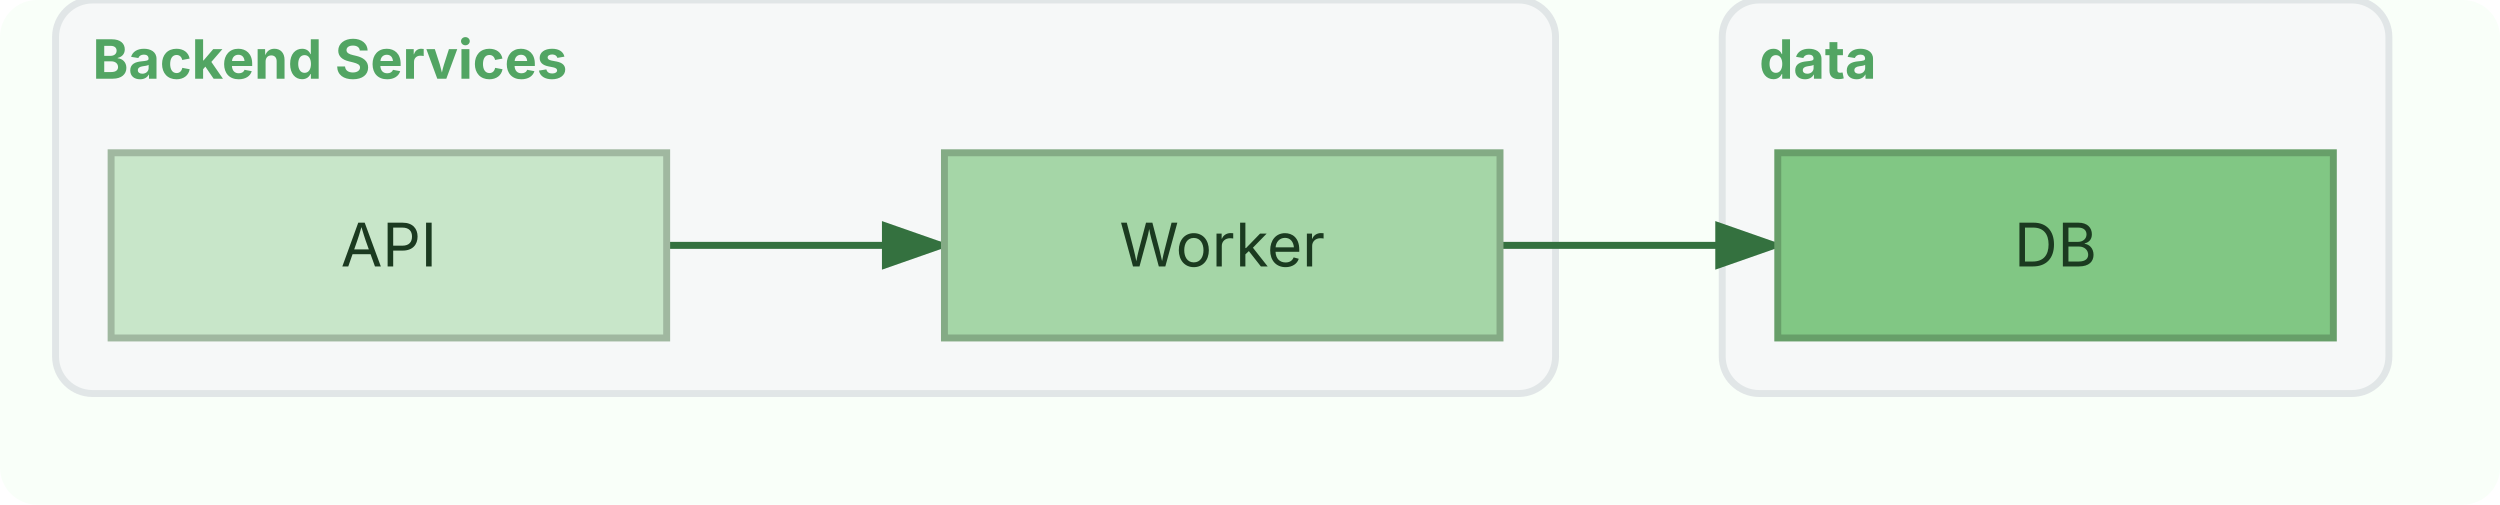
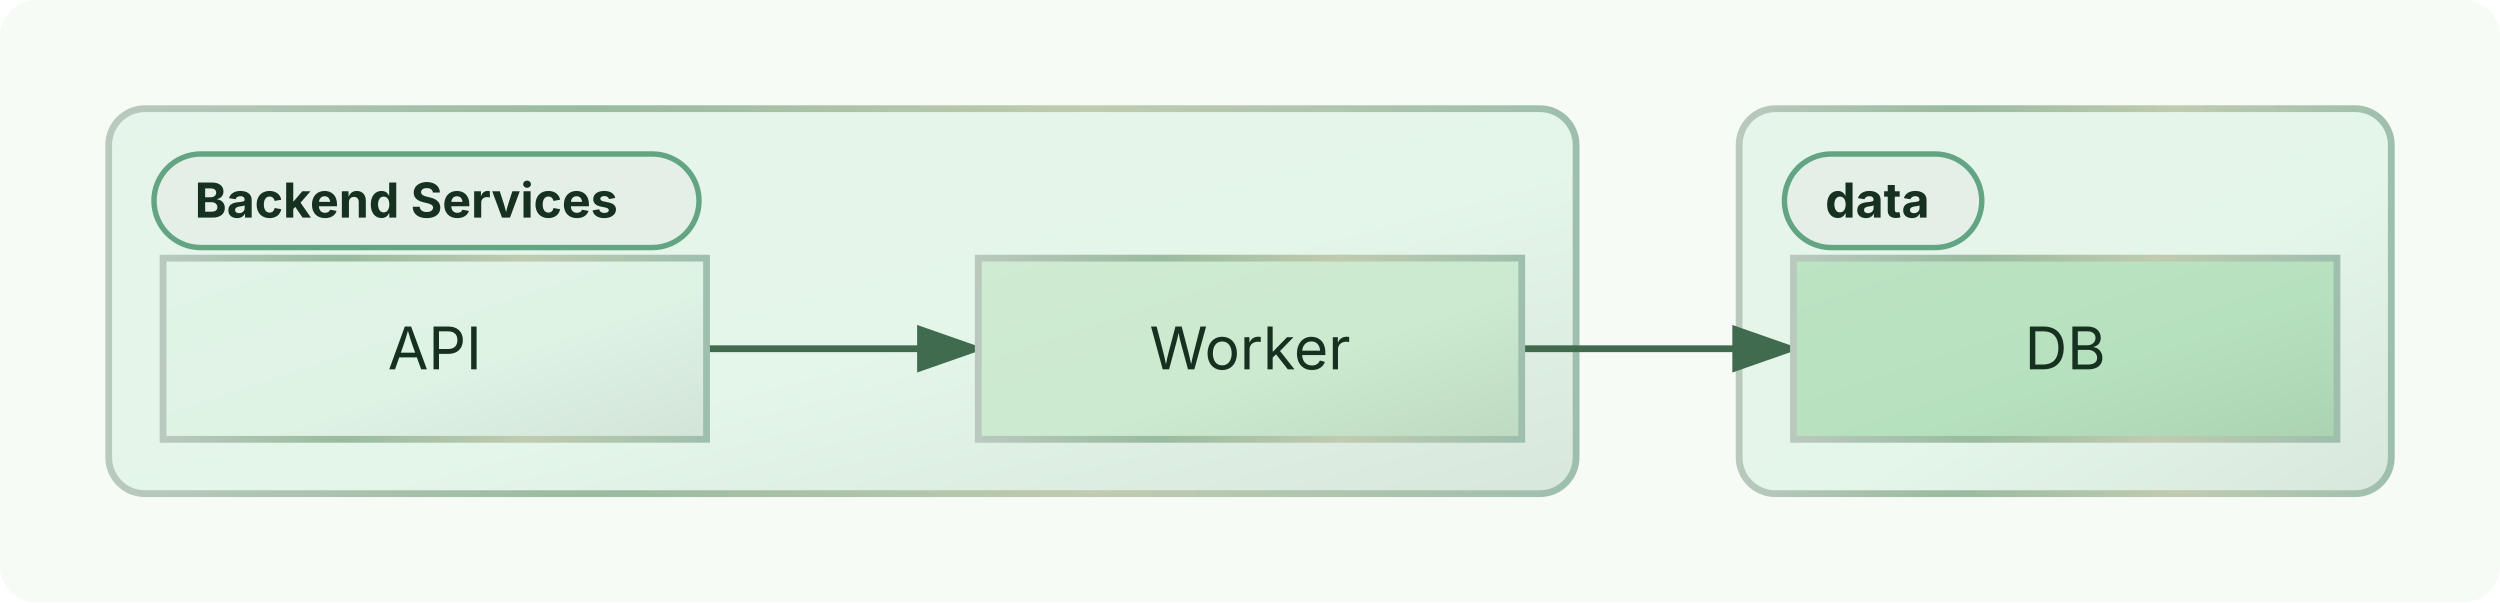
- <svg xmlns="http://www.w3.org/2000/svg" width="540.00" height="109.00" viewBox="0 0 540.00 109.00">
+ <svg xmlns="http://www.w3.org/2000/svg" width="552.00" height="133.00" viewBox="0 0 552.00 133.00">
  <defs>
    <marker id="arrowhead" markerWidth="10" markerHeight="7" refX="9" refY="3.5" orient="auto">
-       <polygon points="0 0, 10 3.5, 0 7" fill="#34713F" />
+       <polygon points="0 0, 10 3.5, 0 7" fill="#406B4F" />
    </marker>
  </defs>
-   <rect width="540.00" height="109.00" fill="#F9FFF9" rx="8.00" ry="8.00" />
-   <rect x="12.00" y="0.00" width="324.00" height="85.00" rx="8.00" ry="8.00" fill="#F3F4F6" stroke="#D1D5DB" stroke-width="1.50" opacity="0.6" />
-   <text x="20.00" y="17.00" font-family="&quot;Segoe UI&quot;, Inter, Arial, sans-serif" font-size="11.70" fill="#52A563" font-weight="bold">Backend Services</text>
-   <rect x="372.00" y="0.00" width="144.00" height="85.00" rx="8.00" ry="8.00" fill="#F3F4F6" stroke="#D1D5DB" stroke-width="1.50" opacity="0.6" />
-   <text x="380.00" y="17.00" font-family="&quot;Segoe UI&quot;, Inter, Arial, sans-serif" font-size="11.70" fill="#52A563" font-weight="bold">data</text>
-   <path d="M 144.00,53.00 C 168.00,53.00 180.00,53.00 204.00,53.00" fill="none" stroke="#34713F" stroke-width="1.50" marker-end="url(#arrowhead)" />
-   <path d="M 324.00,53.00 C 348.00,53.00 360.00,53.00 384.00,53.00" fill="none" stroke="#34713F" stroke-width="1.50" marker-end="url(#arrowhead)" />
-   <g transform="translate(24.00,33.00)">
-     <rect width="120.00" height="40.00" rx="0" ry="0" fill="#C8E6C9" stroke="#A0B8A0" stroke-width="1.50" />
-     <text x="60.00" y="24.55" text-anchor="middle" font-family="&quot;Segoe UI&quot;, Inter, Arial, sans-serif" font-size="13.00" fill="#1B3A20">API</text>
+   <rect width="552.00" height="133.00" fill="#F6FBF5" rx="8.00" ry="8.00" />
+   <defs>
+     <linearGradient id="group-0-fill-gradient" x1="0%" y1="0%" x2="100%" y2="100%">
+       <stop offset="0%" stop-color="#E5F4EAEB" />
+       <stop offset="58%" stop-color="#E3F4E8EB" />
+       <stop offset="100%" stop-color="#D5E5DAEB" />
+     </linearGradient>
+     <linearGradient id="group-0-stroke-gradient" x1="0%" y1="0%" x2="100%" y2="0%">
+       <stop offset="0%" stop-color="#B9C9BD" />
+       <stop offset="33%" stop-color="#99BB9F" />
+       <stop offset="67%" stop-color="#C0CBB0" />
+       <stop offset="100%" stop-color="#9EBFAD" />
+     </linearGradient>
+   </defs>
+   <rect x="24.00" y="24.00" width="324.00" height="85.00" rx="8.00" ry="8.00" fill="url(#group-0-fill-gradient)" stroke="url(#group-0-stroke-gradient)" stroke-width="1.50" />
+   <rect x="34.00" y="34.00" width="120.34" height="20.66" rx="10.33" ry="10.33" fill="#E4F0E7" stroke="#63A483" stroke-width="1.20" />
+   <text x="43.00" y="48.05" font-family="&quot;Segoe UI&quot;, Inter, Arial, sans-serif" font-size="10.66" fill="#16311F" font-weight="bold">Backend Services</text>
+   <defs>
+     <linearGradient id="group-1-fill-gradient" x1="0%" y1="0%" x2="100%" y2="100%">
+       <stop offset="0%" stop-color="#E5F4EAEB" />
+       <stop offset="58%" stop-color="#E3F4E8EB" />
+       <stop offset="100%" stop-color="#D5E5DAEB" />
+     </linearGradient>
+     <linearGradient id="group-1-stroke-gradient" x1="0%" y1="0%" x2="100%" y2="0%">
+       <stop offset="0%" stop-color="#B9C9BD" />
+       <stop offset="33%" stop-color="#99BB9F" />
+       <stop offset="67%" stop-color="#C0CBB0" />
+       <stop offset="100%" stop-color="#9EBFAD" />
+     </linearGradient>
+   </defs>
+   <rect x="384.00" y="24.00" width="144.00" height="85.00" rx="8.00" ry="8.00" fill="url(#group-1-fill-gradient)" stroke="url(#group-1-stroke-gradient)" stroke-width="1.50" />
+   <rect x="394.00" y="34.00" width="43.58" height="20.66" rx="10.33" ry="10.33" fill="#E4F0E7" stroke="#63A483" stroke-width="1.20" />
+   <text x="403.00" y="48.05" font-family="&quot;Segoe UI&quot;, Inter, Arial, sans-serif" font-size="10.66" fill="#16311F" font-weight="bold">data</text>
+   <path d="M 156.00,77.00 C 180.00,77.00 192.00,77.00 216.00,77.00" fill="none" stroke="#406B4F" stroke-width="1.50" marker-end="url(#arrowhead)" />
+   <path d="M 336.00,77.00 C 360.00,77.00 372.00,77.00 396.00,77.00" fill="none" stroke="#406B4F" stroke-width="1.50" marker-end="url(#arrowhead)" />
+   <g transform="translate(36.00,57.00)">
+     <defs>
+       <linearGradient id="node-0-fill-gradient" x1="0%" y1="0%" x2="100%" y2="100%">
+         <stop offset="0%" stop-color="#E1F4E7" />
+         <stop offset="58%" stop-color="#DFF3E5" />
+         <stop offset="100%" stop-color="#D1E4D7" />
+       </linearGradient>
+       <linearGradient id="node-0-stroke-gradient" x1="0%" y1="0%" x2="100%" y2="0%">
+         <stop offset="0%" stop-color="#B9C9BD" />
+         <stop offset="33%" stop-color="#99BB9F" />
+         <stop offset="67%" stop-color="#C0CBB0" />
+         <stop offset="100%" stop-color="#9EBFAD" />
+       </linearGradient>
+     </defs>
+     <rect width="120.00" height="40.00" rx="0" ry="0" fill="url(#node-0-fill-gradient)" stroke="url(#node-0-stroke-gradient)" stroke-width="1.50" />
+     <text x="60.00" y="24.55" text-anchor="middle" font-family="&quot;Segoe UI&quot;, Inter, Arial, sans-serif" font-size="13.00" fill="#16311F">API</text>
  </g>
-   <g transform="translate(204.00,33.00)">
-     <rect width="120.00" height="40.00" rx="0" ry="0" fill="#A5D6A7" stroke="#84AB85" stroke-width="1.50" />
-     <text x="60.00" y="24.55" text-anchor="middle" font-family="&quot;Segoe UI&quot;, Inter, Arial, sans-serif" font-size="13.00" fill="#1B3A20">Worker</text>
+   <g transform="translate(216.00,57.00)">
+     <defs>
+       <linearGradient id="node-1-fill-gradient" x1="0%" y1="0%" x2="100%" y2="100%">
+         <stop offset="0%" stop-color="#CFEBD3" />
+         <stop offset="58%" stop-color="#CBEACF" />
+         <stop offset="100%" stop-color="#BEDBC2" />
+       </linearGradient>
+       <linearGradient id="node-1-stroke-gradient" x1="0%" y1="0%" x2="100%" y2="0%">
+         <stop offset="0%" stop-color="#B9C9BD" />
+         <stop offset="33%" stop-color="#99BB9F" />
+         <stop offset="67%" stop-color="#C0CBB0" />
+         <stop offset="100%" stop-color="#9EBFAD" />
+       </linearGradient>
+     </defs>
+     <rect width="120.00" height="40.00" rx="0" ry="0" fill="url(#node-1-fill-gradient)" stroke="url(#node-1-stroke-gradient)" stroke-width="1.50" />
+     <text x="60.00" y="24.55" text-anchor="middle" font-family="&quot;Segoe UI&quot;, Inter, Arial, sans-serif" font-size="13.00" fill="#16311F">Worker</text>
  </g>
-   <g transform="translate(384.00,33.00)">
-     <rect width="120.00" height="40.00" rx="0" ry="0" fill="#81C784" stroke="#679F69" stroke-width="1.50" />
-     <text x="60.00" y="24.55" text-anchor="middle" font-family="&quot;Segoe UI&quot;, Inter, Arial, sans-serif" font-size="13.00" fill="#1B3A20">DB</text>
+   <g transform="translate(396.00,57.00)">
+     <defs>
+       <linearGradient id="node-2-fill-gradient" x1="0%" y1="0%" x2="100%" y2="100%">
+         <stop offset="0%" stop-color="#BCE3C3" />
+         <stop offset="58%" stop-color="#B6E1BE" />
+         <stop offset="100%" stop-color="#ABD3B2" />
+       </linearGradient>
+       <linearGradient id="node-2-stroke-gradient" x1="0%" y1="0%" x2="100%" y2="0%">
+         <stop offset="0%" stop-color="#B9C9BD" />
+         <stop offset="33%" stop-color="#99BB9F" />
+         <stop offset="67%" stop-color="#C0CBB0" />
+         <stop offset="100%" stop-color="#9EBFAD" />
+       </linearGradient>
+     </defs>
+     <rect width="120.00" height="40.00" rx="0" ry="0" fill="url(#node-2-fill-gradient)" stroke="url(#node-2-stroke-gradient)" stroke-width="1.50" />
+     <text x="60.00" y="24.55" text-anchor="middle" font-family="&quot;Segoe UI&quot;, Inter, Arial, sans-serif" font-size="13.00" fill="#16311F">DB</text>
  </g>
</svg>
